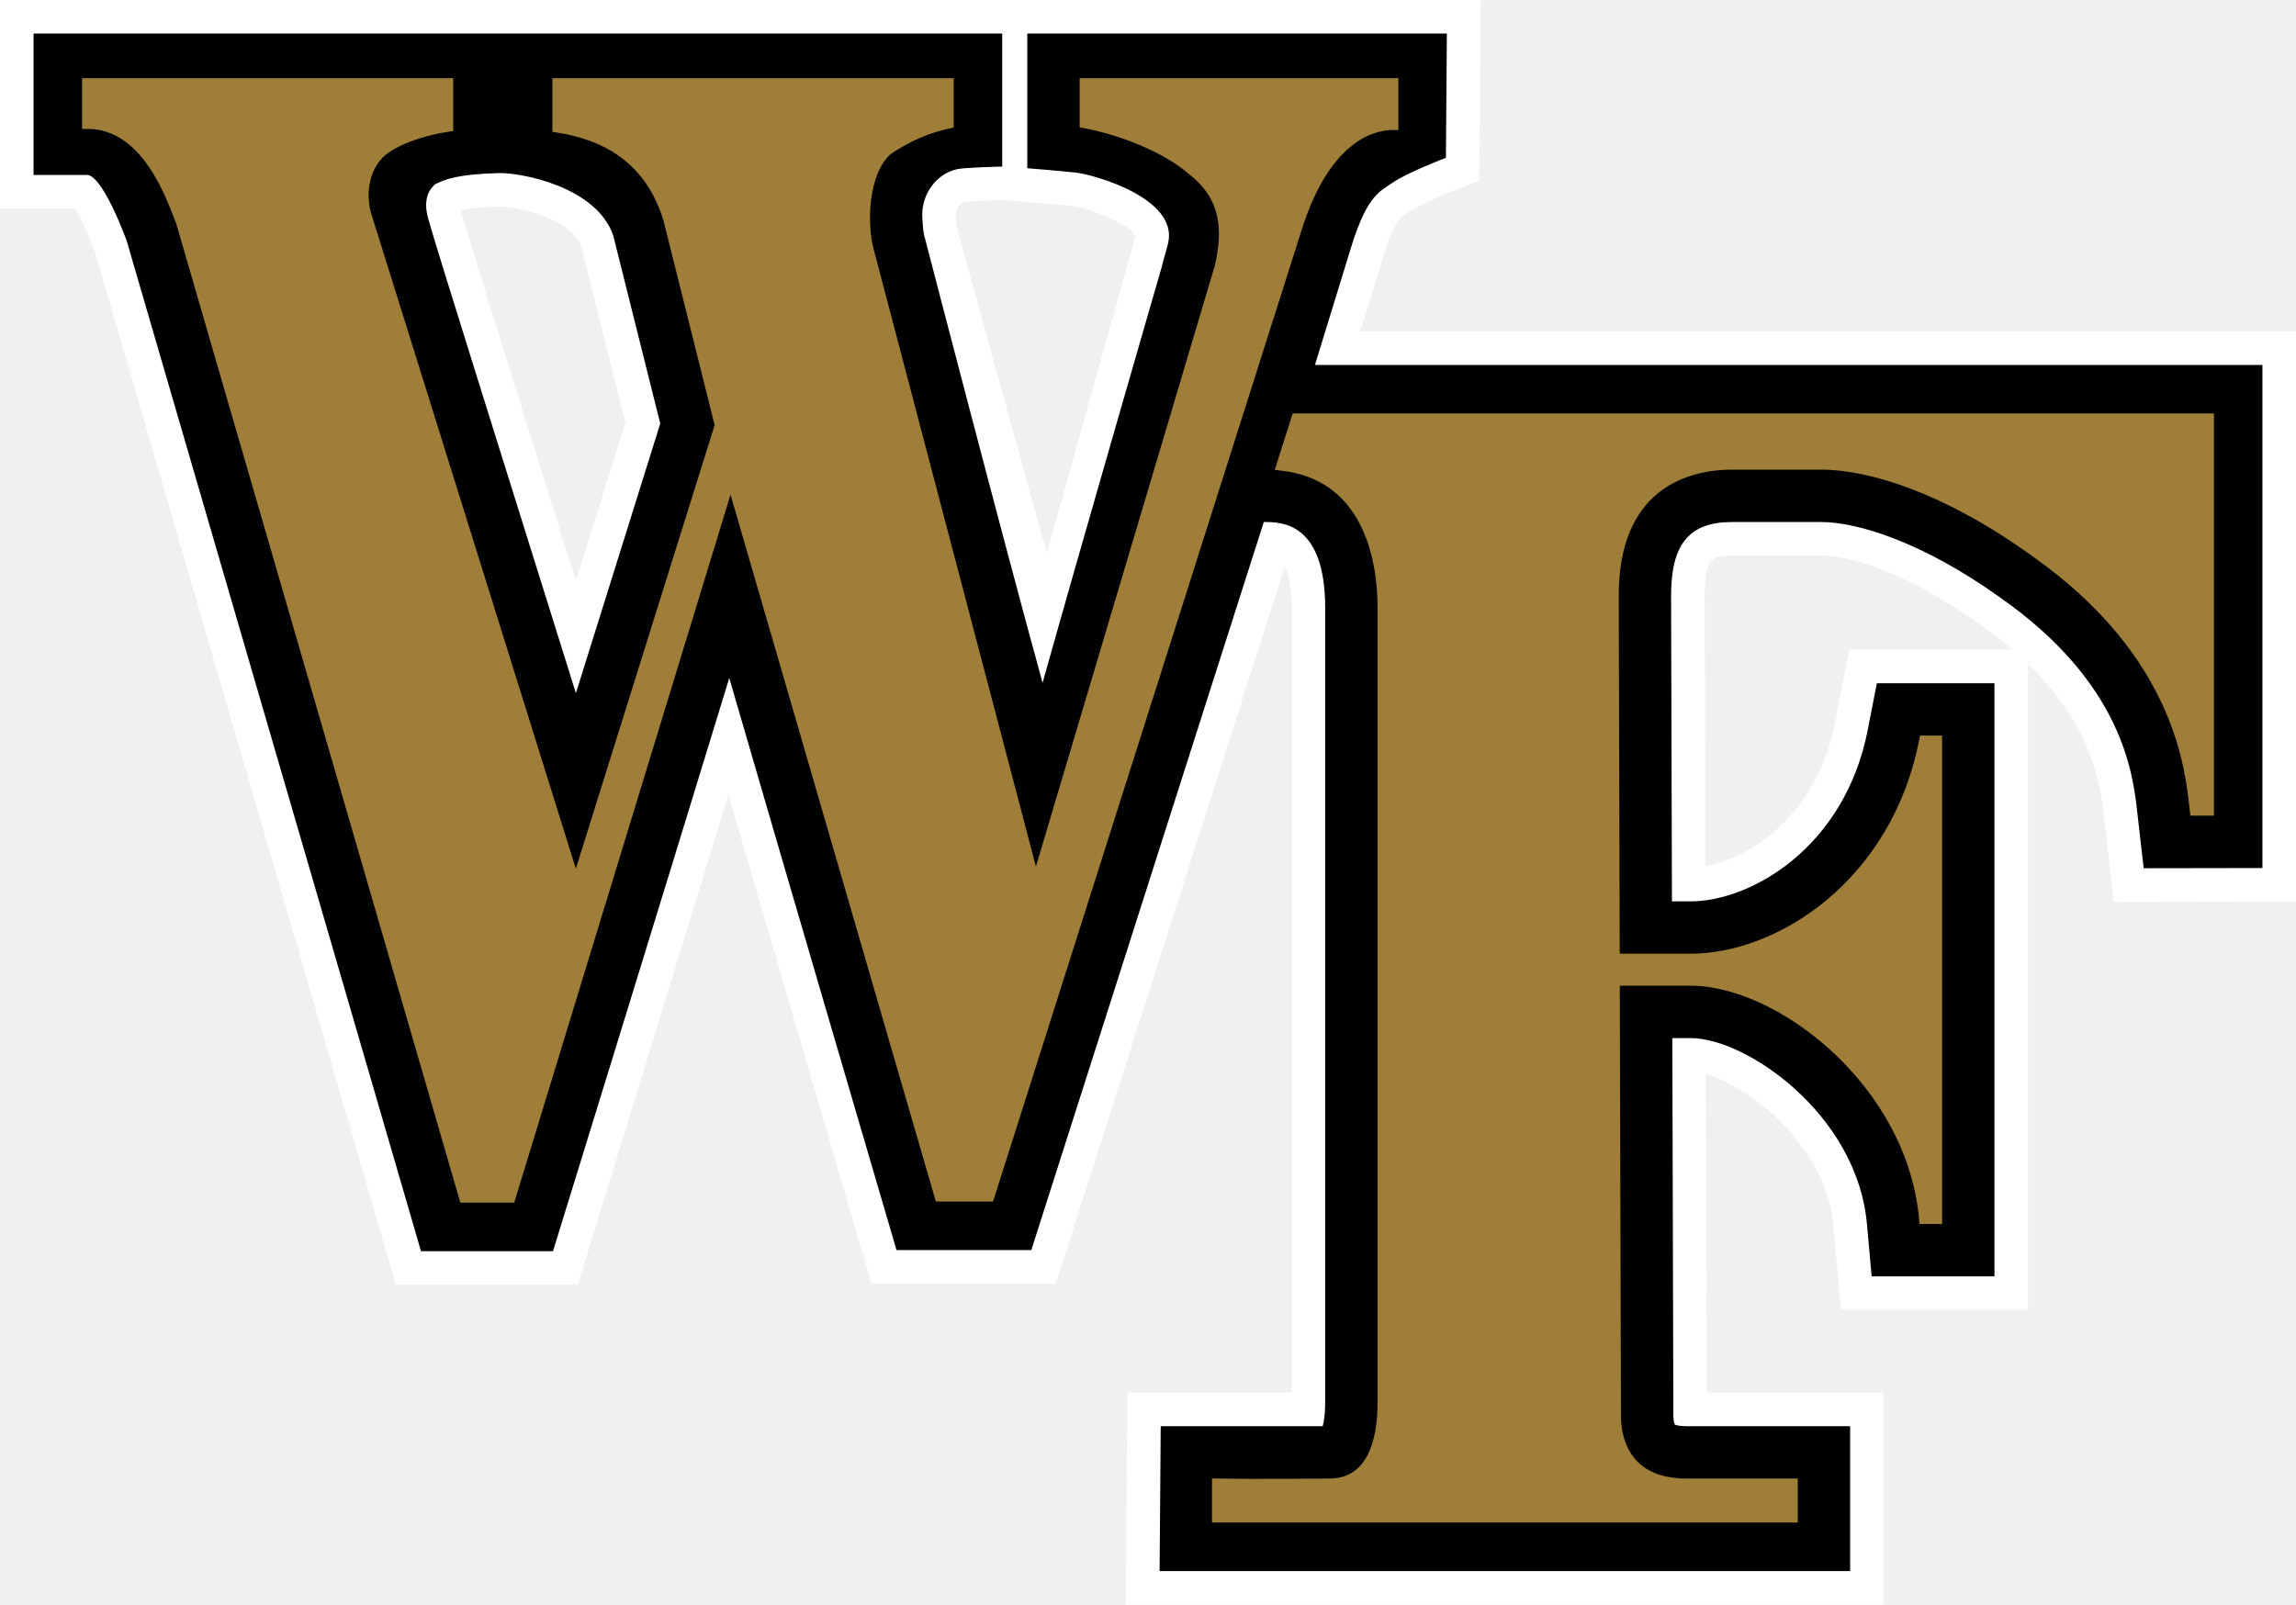
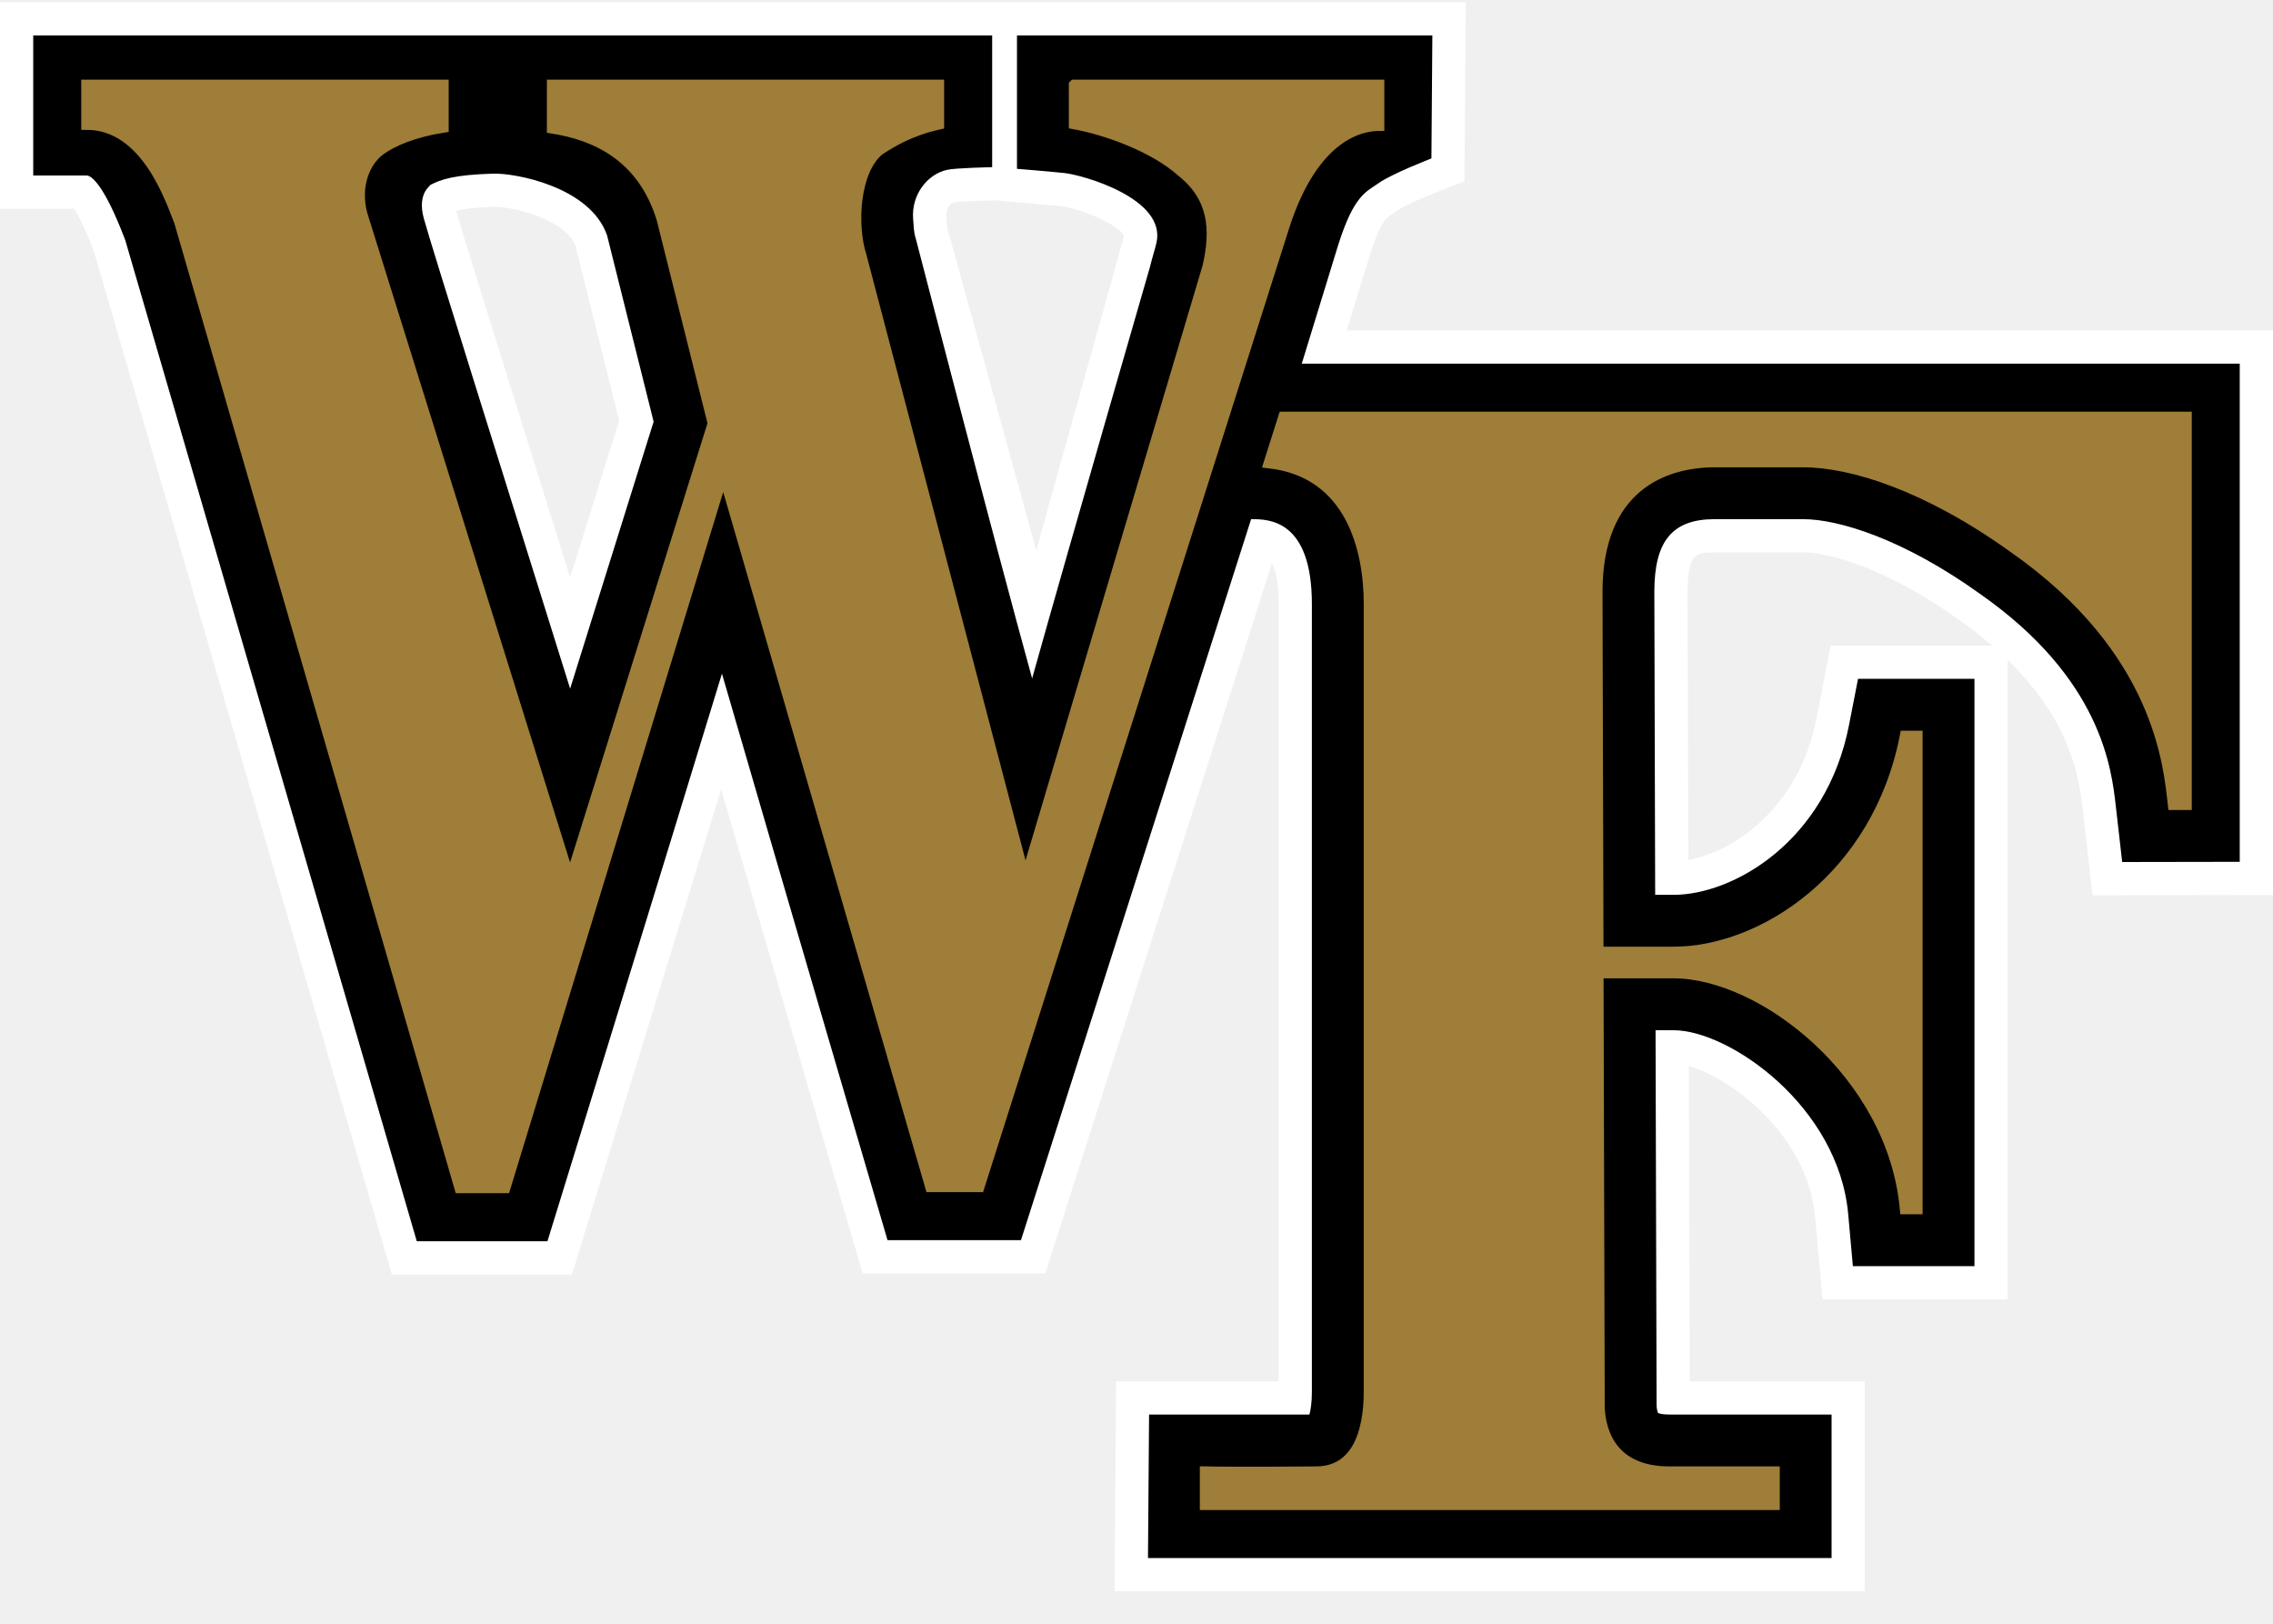
- <svg xmlns="http://www.w3.org/2000/svg" version="1.0" width="214.169" height="149.71" viewBox="0 0 214.169 149.71" id="svg2" xml:space="preserve" style="overflow:visible">
+ <svg xmlns="http://www.w3.org/2000/svg" version="1.0" width="280" height="200" viewBox="0 0 280 200" id="svg2" xml:space="preserve" style="overflow:visible">
  <defs id="defs24" />
-   <path d="M 126.894,30.92 C 127.905,27.623 129.087,23.779 129.087,23.779 C 130.069,20.682 130.598,20.334 131.265,19.895 L 131.741,19.578 C 132.293,19.193 134.391,18.264 136.004,17.637 L 137.988,16.868 L 138.115,0 L 134.961,0 L 0,0 L 0,19.456 C 0,19.456 5.62,19.456 6.994,19.456 C 7.339,19.995 7.921,21.048 8.762,23.24 C 8.764,23.244 8.805,23.348 8.842,23.443 C 8.92,23.708 36.924,119.867 36.924,119.867 L 53.896,119.867 C 53.896,119.867 63.889,87.368 67.95,74.16 C 71.816,87.387 81.283,119.765 81.283,119.765 L 83.627,119.761 L 98.49,119.761 C 98.49,119.761 118.003,58.639 119.853,52.846 C 120.225,53.541 120.482,54.695 120.482,56.713 C 120.482,56.713 120.482,128.054 120.482,129.93 C 116.703,129.93 105.165,129.934 105.165,129.934 L 105.013,149.71 L 175.708,149.71 L 175.708,129.93 C 175.708,129.93 162.135,129.93 159.217,129.93 C 159.208,127.432 159.148,105.379 159.133,100.23 C 163.189,101.385 170.335,106.77 171.028,114.458 L 171.728,122.211 L 189.175,122.211 C 189.175,122.211 189.175,62.843 189.175,61.974 C 195.237,67.849 195.932,73.284 196.255,76.145 C 196.255,76.152 197.169,84.141 197.169,84.141 L 214.171,84.114 L 214.171,30.92 C 214.169,30.92 134.574,30.92 126.894,30.92 L 126.894,30.92 z M 53.72,54.187 C 52.945,51.715 52.04,48.821 52.04,48.821 C 47.836,35.394 43.508,21.56 42.981,19.641 C 43.638,19.48 44.672,19.331 46.598,19.278 C 48.21,19.236 53.299,20.434 54.222,22.955 C 54.327,23.373 57.956,37.897 58.339,39.424 C 58.126,40.102 55.743,47.715 53.72,54.187 L 53.72,54.187 z M 105.308,24.216 C 105.322,24.161 100.809,40.296 97.639,51.631 C 94.397,39.882 89.305,21.426 89.305,21.426 C 89.305,21.426 89.269,21.309 89.254,21.261 C 89.251,21.252 89.178,20.451 89.178,20.451 L 89.157,20.155 C 89.156,20.122 89.156,20.089 89.156,20.054 C 89.156,19.438 89.55,18.931 89.933,18.846 C 90.331,18.783 92.137,18.7 93.544,18.674 C 93.544,18.674 93.805,18.67 93.868,18.668 C 94.693,18.742 99.972,19.211 99.972,19.211 C 101.671,19.39 105.505,20.982 105.905,22.008 C 105.878,22.101 105.308,24.216 105.308,24.216 L 105.308,24.216 z M 172.495,60.615 L 171.15,67.499 C 169.533,75.782 163.462,80.043 159.078,80.807 C 159.065,75.668 159.011,55.542 159.011,55.542 C 159.011,51.835 159.912,51.835 161.558,51.835 L 169.905,51.835 C 172.604,51.835 178.113,53.531 184.769,58.308 C 185.871,59.08 186.813,59.85 187.707,60.615 C 186.875,60.615 172.495,60.615 172.495,60.615 L 172.495,60.615 z" id="path15" style="fill:#ffffff" />
-   <path d="M 122.657,34.052 L 126.094,22.861 C 127.582,18.172 128.709,17.878 129.946,17.014 C 131.178,16.148 134.874,14.717 134.874,14.717 L 134.962,3.132 L 95.824,3.132 L 95.824,15.697 C 95.824,15.697 98.578,15.916 100.3,16.095 C 102.019,16.277 109.947,18.492 108.96,22.691 C 108.802,23.358 108.606,23.923 108.345,24.973 C 108.252,25.306 100.76,51.161 97.251,63.711 C 93.68,50.768 86.29,22.274 86.29,22.274 L 86.26,22.174 C 86.103,21.686 86.082,21.028 86.036,20.373 C 85.881,18.193 87.307,16.221 89.257,15.79 C 90.075,15.61 93.485,15.543 93.485,15.543 L 93.485,3.132 L 3.13,3.132 L 3.13,16.325 L 8.154,16.325 C 8.727,16.325 9.944,17.587 11.685,22.117 C 11.685,22.117 11.746,22.276 11.808,22.435 C 11.939,22.888 39.271,116.735 39.271,116.735 L 51.583,116.735 C 51.583,116.735 62.193,82.358 68.025,63.26 C 73.57,82.361 83.626,116.632 83.626,116.632 L 96.2,116.632 L 117.885,48.705 L 117.936,48.705 C 119.487,48.705 123.611,48.705 123.611,56.713 L 123.611,130.894 C 123.611,131.951 123.493,132.634 123.379,133.062 C 121.203,133.062 108.271,133.064 108.271,133.064 L 108.167,146.584 L 172.578,146.584 L 172.578,133.063 L 157.305,133.063 C 156.565,133.063 156.291,132.945 156.229,132.916 C 156.168,132.788 156.09,132.49 156.09,132.147 C 156.09,132.137 156.021,107.887 155.993,96.854 C 156.615,96.854 157.696,96.854 157.696,96.854 C 162.925,96.854 173.227,104 174.144,114.179 L 174.586,119.081 L 186.041,119.081 L 186.041,63.748 L 175.071,63.748 L 174.222,68.1 C 172.067,79.134 163.262,84.098 157.695,84.098 C 157.695,84.098 156.601,84.098 155.957,84.098 C 155.936,76.489 155.878,55.55 155.878,55.55 C 155.878,50.758 157.579,48.705 161.557,48.705 L 169.904,48.705 C 173.219,48.705 179.345,50.56 186.595,55.766 C 198.007,63.757 198.96,72.193 199.365,75.795 L 199.961,81.006 L 211.037,80.988 L 211.037,34.052 L 122.657,34.052 L 122.657,34.052 z M 53.72,64.672 C 48.151,46.841 40.552,22.692 39.926,20.343 C 39.299,17.995 40.558,17.313 40.551,17.212 C 41.519,16.714 42.731,16.252 46.513,16.149 C 48.531,16.093 55.614,17.376 57.202,21.97 C 57.302,22.373 60.969,37.043 61.587,39.517 C 61.08,41.149 57.434,52.795 53.72,64.672 L 53.72,64.672 z" id="path17" />
-   <path d="M 120.943,39.075 L 119.569,43.41 C 127.344,44.303 128.997,51.625 128.997,56.712 L 128.997,130.893 C 128.997,134.671 127.891,138.446 123.986,138.446 C 123.986,138.446 117.044,138.514 113.552,138.446 L 113.552,141.556 L 167.195,141.556 L 167.195,138.446 L 157.304,138.446 C 151.297,138.446 150.703,133.851 150.703,132.145 L 150.592,91.465 L 157.696,91.465 C 166.046,91.465 178.359,100.96 179.508,113.694 L 180.654,113.694 L 180.654,69.132 L 179.508,69.132 C 176.9,82.49 166.046,89.481 157.696,89.481 L 150.588,89.481 L 150.495,55.565 C 150.495,45.651 156.759,43.319 161.558,43.319 L 169.905,43.319 C 174.5,43.319 181.595,45.546 189.737,51.391 C 203.586,61.085 204.345,72.054 204.762,75.602 L 206.016,75.602 L 206.016,39.075 L 120.943,39.075 L 120.943,39.075 z" id="path19" style="fill:#9e7e38;fill-opacity:1;stroke:#9e7e38;stroke-opacity:1" />
-   <path d="M 101.209,7.795 L 101.209,11.466 C 104.288,12.029 108.743,13.629 111.357,15.968 C 114.363,18.372 114.612,21.393 113.799,24.92 L 96.6,82.7 L 96.6,82.7 L 81.127,23.809 C 80.286,21.165 80.407,15.993 82.811,13.948 C 84.086,13.124 85.735,12.113 88.459,11.497 L 88.459,7.795 L 52.027,7.795 L 52.027,11.872 C 55.923,12.48 60.523,14.363 62.37,20.44 L 67.18,39.678 L 53.714,82.724 L 34.116,19.961 C 33.394,17.194 34.456,14.944 35.799,13.947 C 37.032,13.035 39.093,12.216 41.778,11.79 L 41.778,7.795 L 8.154,7.795 L 8.154,11.525 C 13.79,11.525 16.078,18.621 16.914,20.708 L 43.316,111.708 L 47.596,111.708 L 68.155,44.398 L 87.671,111.607 L 92.264,111.607 L 120.964,21.23 C 123.778,12.357 128.37,11.628 129.937,11.628 L 129.937,7.795 L 101.209,7.795 L 101.209,7.795 z" id="path21" style="fill:#9e7e38;fill-opacity:1;stroke:#9e7e38;stroke-opacity:1" />
+   <path d="m 165.897,40.698 c 1.322,-4.31 2.867,-9.336 2.867,-9.336 1.284,-4.049 1.975,-4.504 2.847,-5.078 l 0.622,-0.414 c 0.722,-0.503 3.465,-1.718 5.573,-2.538 l 2.594,-1.005 0.166,-22.053 -4.123,0 -176.444,0 0,25.436 c 0,0 7.347,0 9.144,0 0.451,0.705 1.212,2.081 2.311,4.947 0.003,0.005 0.056,0.141 0.105,0.265 0.102,0.346 36.713,126.062 36.713,126.062 l 22.189,0 c 0,0 13.065,-42.488 18.374,-59.756 5.054,17.293 17.431,59.623 17.431,59.623 l 3.064,-0.005 19.431,0 c 0,0 25.511,-79.909 27.929,-87.483 0.486,0.909 0.822,2.417 0.822,5.056 0,0 0,93.269 0,95.722 -4.941,0 -20.025,0.005 -20.025,0.005 L 137.291,196 l 92.424,0 0,-25.86 c 0,0 -17.745,0 -21.56,0 -0.012,-3.266 -0.09,-32.097 -0.11,-38.829 5.303,1.51 14.645,8.55 15.551,18.601 l 0.915,10.136 22.81,0 c 0,0 0,-77.616 0,-78.752 7.925,7.681 8.834,14.786 9.256,18.527 0,0.009 1.195,10.454 1.195,10.454 l 22.228,-0.035 0,-69.544 c -0.003,0 -104.063,0 -114.103,0 l 0,0 z M 70.232,71.116 C 69.219,67.885 68.035,64.101 68.035,64.101 62.539,46.547 56.881,28.461 56.192,25.952 c 0.859,-0.21 2.211,-0.405 4.729,-0.475 2.107,-0.055 8.761,1.511 9.967,4.807 0.137,0.546 4.882,19.535 5.382,21.531 -0.278,0.886 -3.394,10.839 -6.039,19.301 l 0,0 z M 137.676,31.933 c 0.018,-0.072 -5.882,21.022 -10.026,35.841 -4.238,-15.36 -10.896,-39.489 -10.896,-39.489 0,0 -0.047,-0.153 -0.067,-0.216 -0.004,-0.012 -0.099,-1.059 -0.099,-1.059 l -0.028,-0.387 c -0.001,-0.043 -0.001,-0.086 -0.001,-0.132 0,-0.805 0.515,-1.468 1.016,-1.579 0.52,-0.082 2.881,-0.191 4.721,-0.225 0,0 0.341,-0.005 0.424,-0.008 1.079,0.097 7.98,0.71 7.98,0.71 2.221,0.234 7.234,2.315 7.757,3.657 -0.035,0.122 -0.78,2.887 -0.78,2.887 l 0,0 z m 87.838,47.587 -1.758,9 c -2.114,10.829 -10.051,16.4 -15.783,17.398 -0.017,-6.719 -0.088,-33.031 -0.088,-33.031 0,-4.846 1.178,-4.846 3.33,-4.846 l 10.913,0 c 3.529,0 10.731,2.217 19.433,8.463 1.441,1.009 2.672,2.016 3.841,3.016 -1.088,0 -19.888,0 -19.888,0 l 0,0 z" id="path15" style="fill:#ffffff" />
+   <path d="m 160.358,44.792 4.493,-14.631 c 1.945,-6.13 3.419,-6.515 5.036,-7.644 1.611,-1.132 6.443,-3.003 6.443,-3.003 l 0.115,-15.146 -51.168,0 0,16.427 c 0,0 3.6,0.286 5.852,0.52 2.247,0.238 12.612,3.134 11.322,8.623 -0.207,0.872 -0.463,1.611 -0.804,2.983 -0.122,0.435 -9.916,34.237 -14.504,50.645 -4.669,-16.921 -14.33,-54.173 -14.33,-54.173 l -0.039,-0.131 c -0.205,-0.638 -0.233,-1.498 -0.293,-2.355 -0.203,-2.85 1.662,-5.428 4.211,-5.992 1.069,-0.235 5.528,-0.323 5.528,-0.323 l 0,-16.226 -118.127,0 0,17.248 6.568,0 c 0.749,0 2.34,1.65 4.616,7.572 0,0 0.08,0.208 0.161,0.416 0.171,0.592 35.904,123.285 35.904,123.285 l 16.096,0 c 0,0 13.871,-44.943 21.496,-69.911 7.249,24.972 20.396,69.777 20.396,69.777 l 16.439,0 28.35,-88.806 0.067,0 c 2.028,0 7.419,0 7.419,10.469 l 0,96.982 c 0,1.382 -0.154,2.275 -0.303,2.834 -2.845,0 -19.752,0.003 -19.752,0.003 l -0.136,17.676 84.209,0 0,-17.677 -19.967,0 c -0.967,0 -1.326,-0.154 -1.407,-0.192 -0.08,-0.167 -0.182,-0.557 -0.182,-1.005 0,-0.013 -0.09,-31.717 -0.127,-46.141 0.813,0 2.226,0 2.226,0 6.836,0 20.305,9.342 21.504,22.65 l 0.578,6.409 14.976,0 0,-72.341 -14.342,0 -1.11,5.69 c -2.817,14.425 -14.329,20.915 -21.607,20.915 0,0 -1.43,0 -2.272,0 -0.027,-9.948 -0.103,-37.323 -0.103,-37.323 0,-6.265 2.224,-8.949 7.425,-8.949 l 10.913,0 c 4.334,0 12.343,2.425 21.821,9.231 14.92,10.447 16.166,21.476 16.695,26.185 l 0.779,6.813 14.48,-0.024 0,-61.363 -115.545,0 0,0 z M 70.232,84.824 C 62.951,61.512 53.016,29.941 52.198,26.87 c -0.82,-3.07 0.826,-3.961 0.817,-4.093 1.266,-0.651 2.85,-1.255 7.795,-1.39 2.638,-0.073 11.898,1.604 13.974,7.61 0.131,0.527 4.925,19.706 5.733,22.94 -0.663,2.134 -5.429,17.359 -10.285,32.887 l 0,0 z" id="path17" />
+   <path d="m 158.117,51.359 -1.796,5.667 c 10.165,1.167 12.326,10.74 12.326,17.391 l 0,96.982 c 0,4.939 -1.446,9.875 -6.551,9.875 0,0 -9.076,0.089 -13.641,0 l 0,4.066 70.131,0 0,-4.066 -12.931,0 c -7.853,0 -8.63,-6.007 -8.63,-8.238 l -0.145,-53.184 9.288,0 c 10.917,0 27.014,12.413 28.516,29.061 l 1.498,0 0,-58.259 -1.498,0 c -3.41,17.464 -17.6,26.604 -28.516,26.604 l -9.293,0 -0.122,-44.341 c 0,-12.961 8.189,-16.01 14.463,-16.01 l 10.913,0 c 6.007,0 15.283,2.912 25.928,10.553 18.106,12.674 19.098,27.014 19.643,31.653 l 1.639,0 0,-47.754 -111.222,0 0,0 z" id="path19" style="fill:#9e7e38;fill-opacity:1;stroke:#9e7e38;stroke-width:1.307;stroke-opacity:1" />
+   <path d="m 132.317,10.465 0,4.799 c 4.025,0.736 9.85,2.828 13.267,5.886 3.93,3.143 4.255,7.092 3.193,11.704 l -22.485,75.54 0,0 -20.229,-76.992 c -1.099,-3.457 -0.941,-10.218 2.202,-12.892 1.667,-1.077 3.823,-2.399 7.384,-3.204 l 0,-4.84 -47.63,0 0,5.33 c 5.094,0.795 11.107,3.257 13.522,11.202 L 87.829,52.148 70.224,108.425 44.602,26.37 c -0.944,-3.617 0.445,-6.559 2.2,-7.863 1.612,-1.192 4.306,-2.263 7.817,-2.82 l 0,-5.223 -43.959,0 0,4.876 c 7.368,0 10.36,9.277 11.453,12.006 l 34.517,118.97 5.596,0 26.878,-87.999 25.515,87.867 6.005,0 37.521,-118.156 c 3.679,-11.6 9.682,-12.553 11.731,-12.553 l 0,-5.011 -37.558,0 0,0 z" id="path21" style="fill:#9e7e38;fill-opacity:1;stroke:#9e7e38;stroke-width:1.307;stroke-opacity:1" />
</svg>
